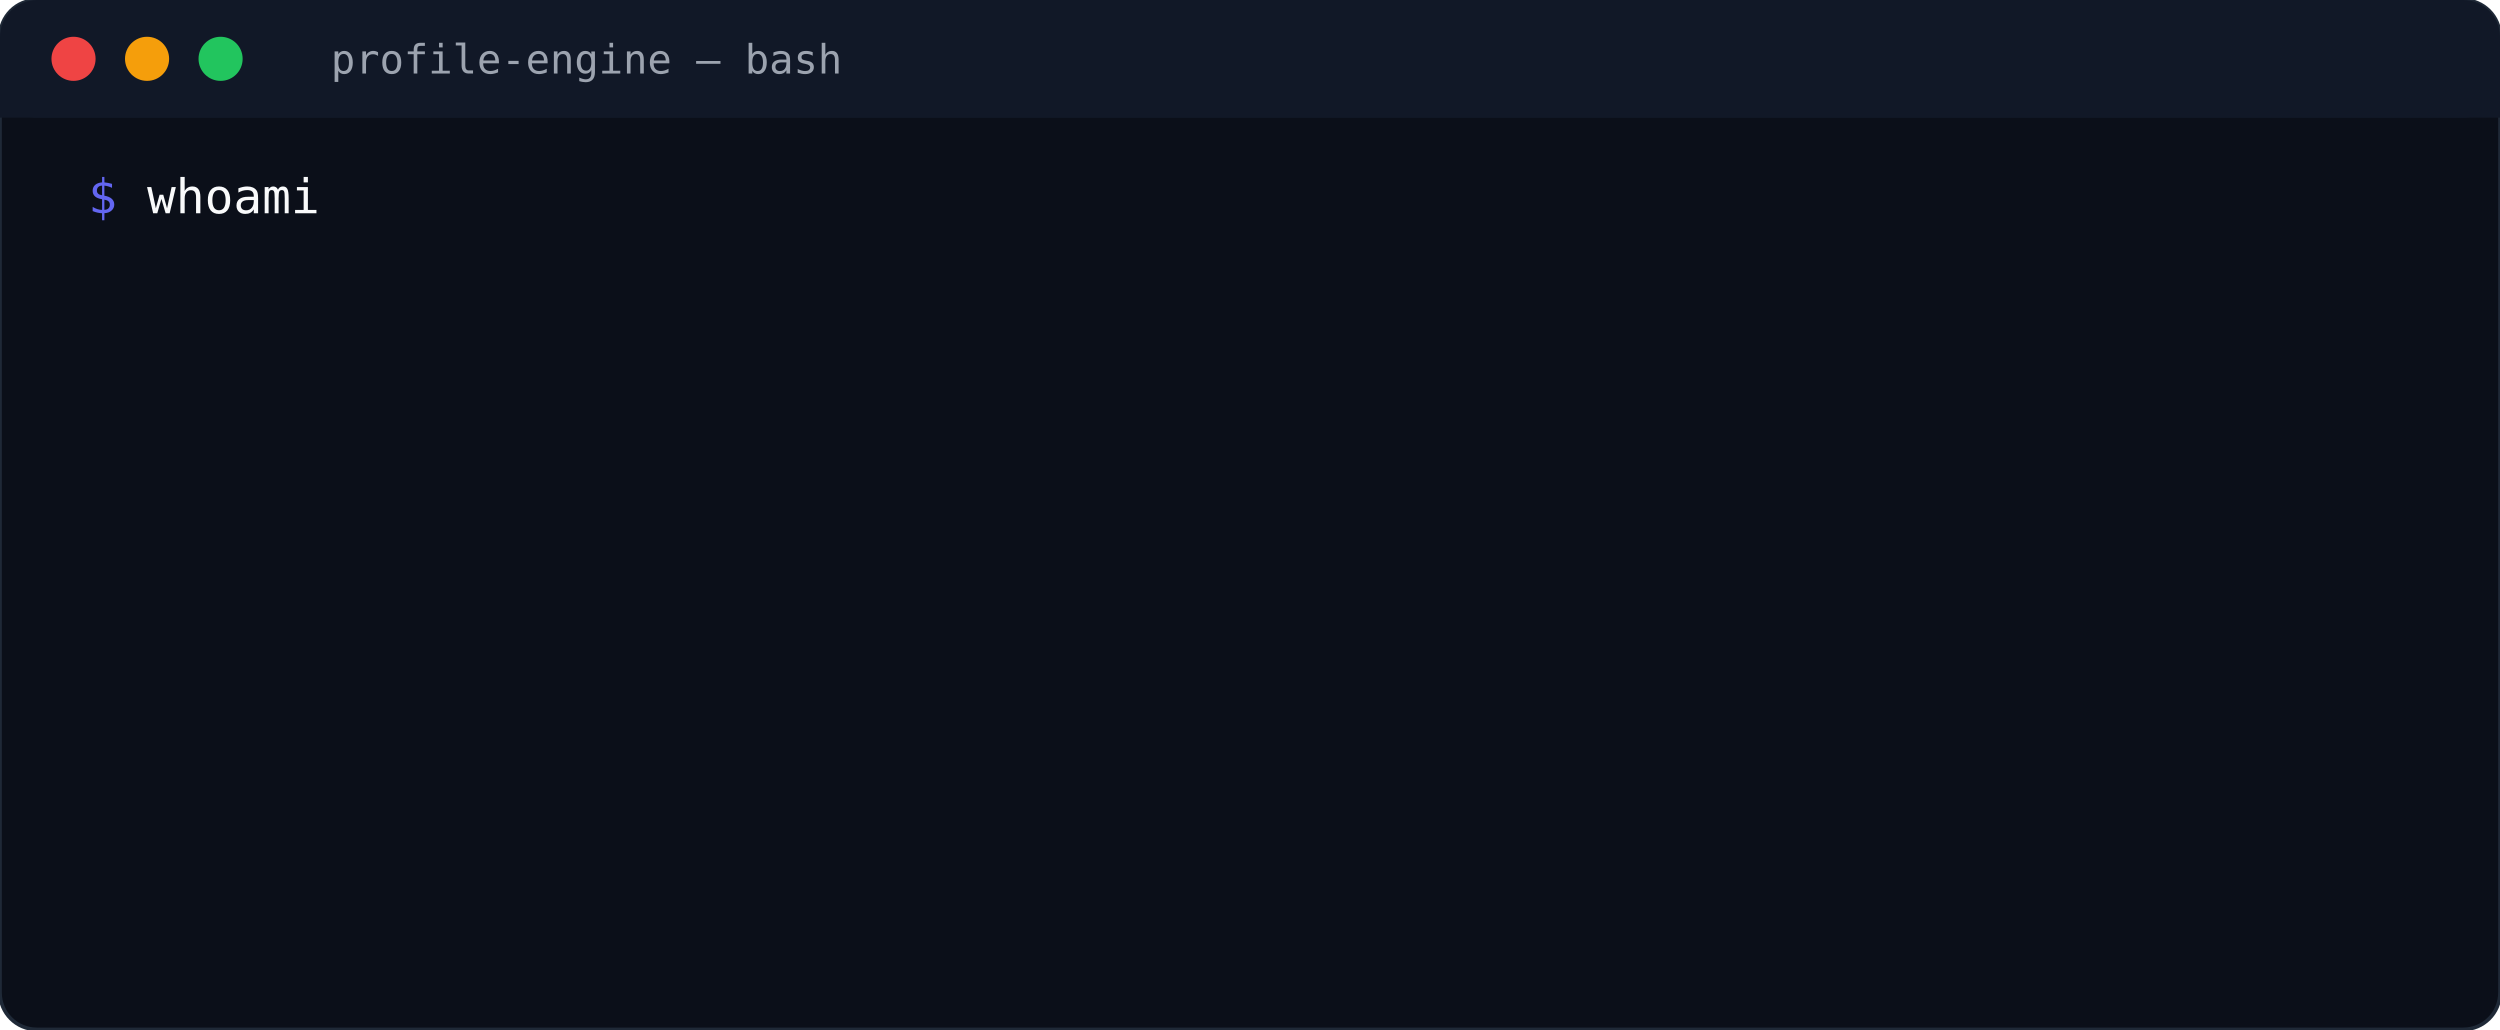
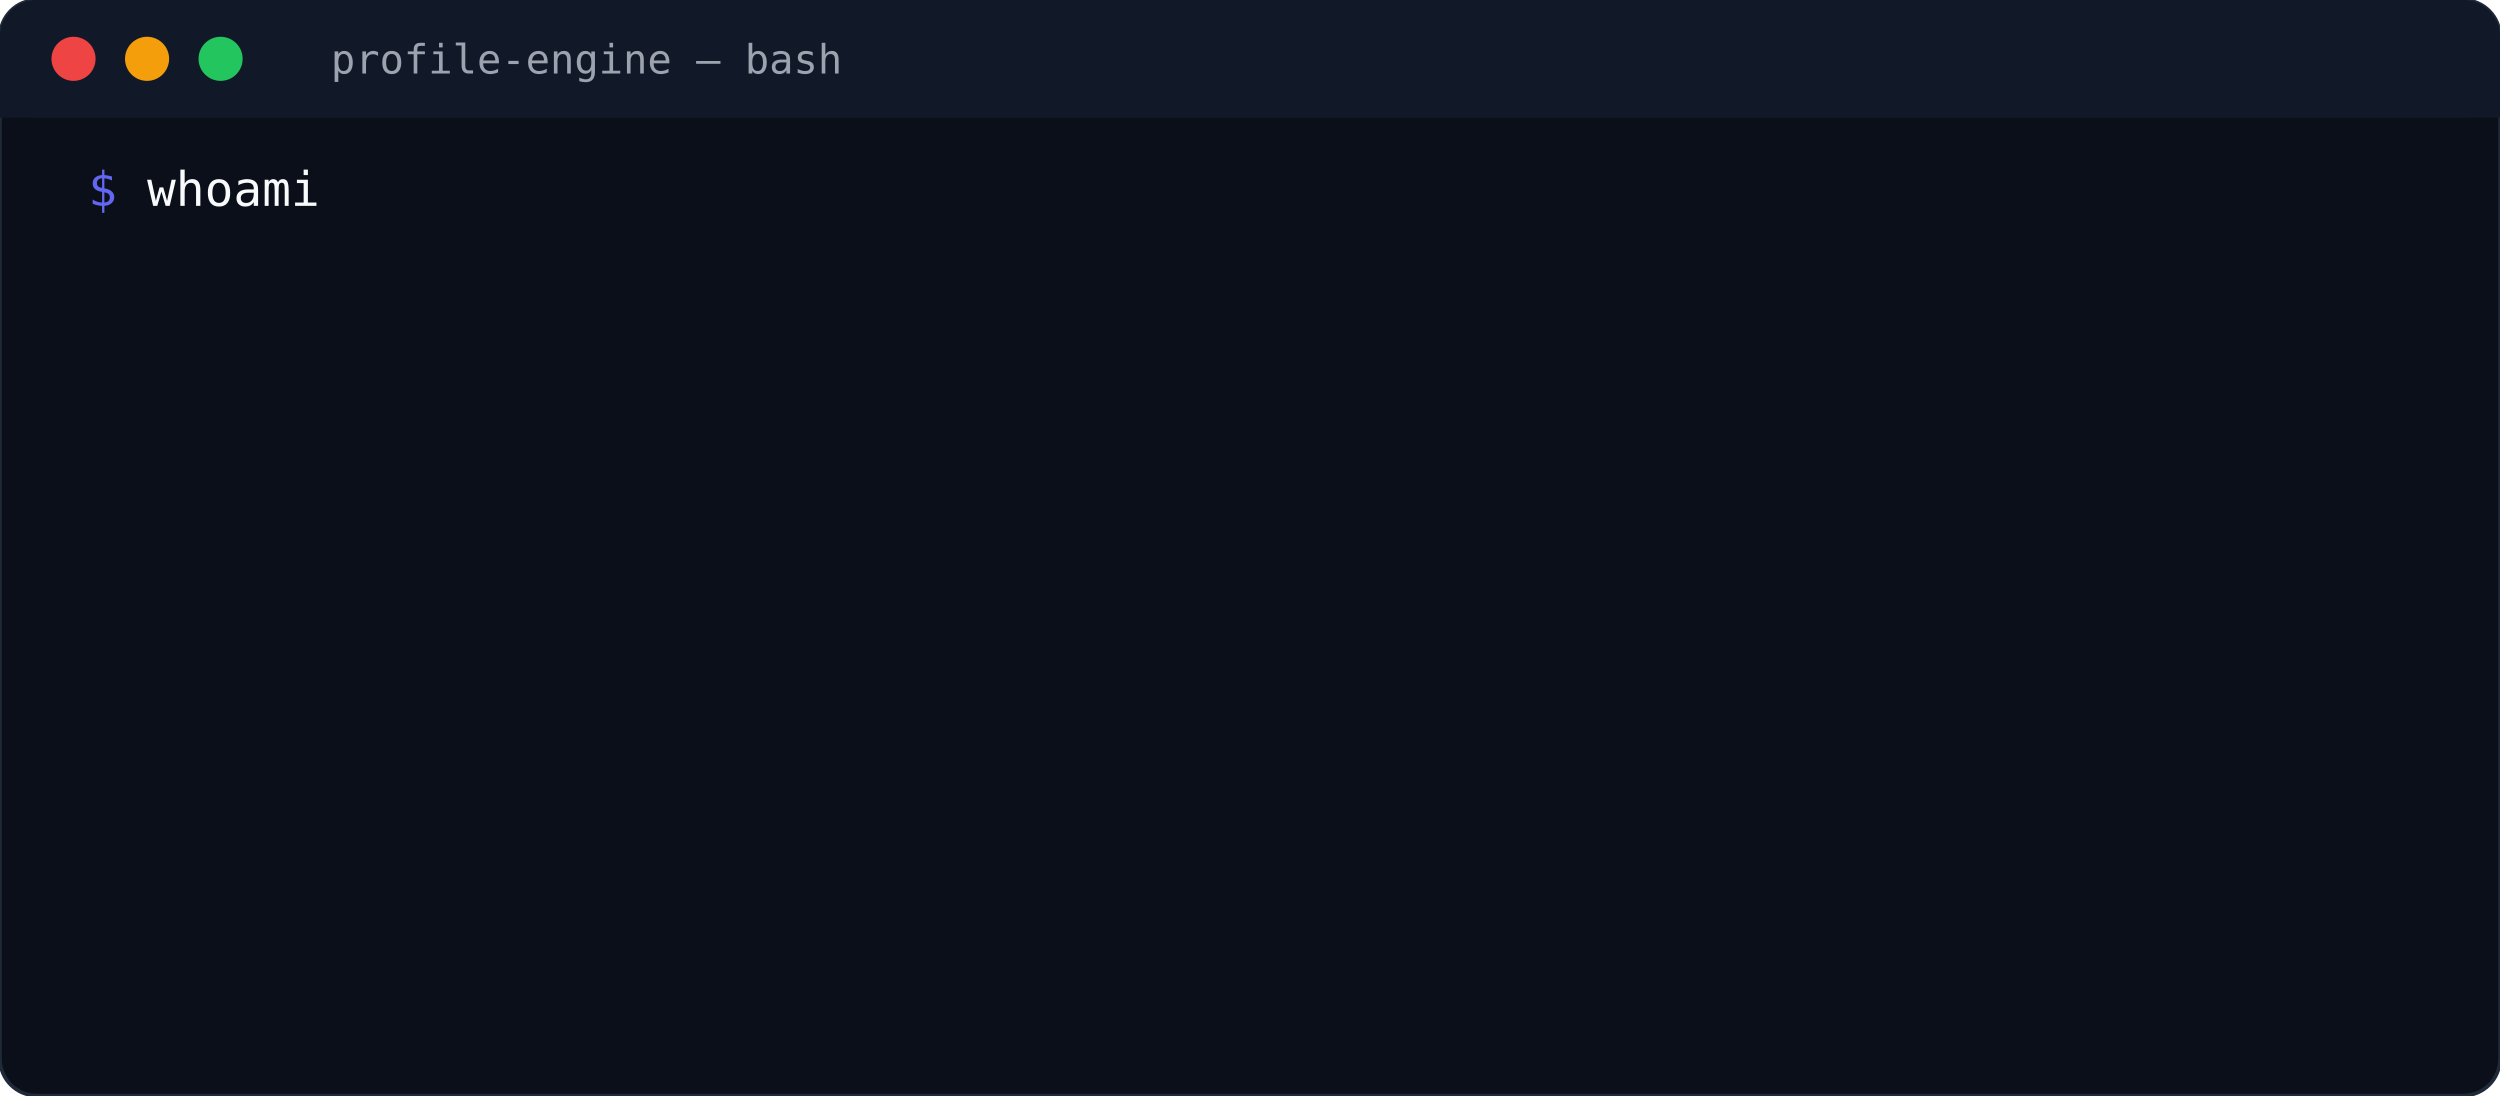
- <svg xmlns="http://www.w3.org/2000/svg" viewBox="0 0 680 280" width="680" height="280" role="img" aria-label="Terminal profile">
+ <svg xmlns="http://www.w3.org/2000/svg" viewBox="0 0 680 298" width="680" height="298" role="img" aria-label="Terminal profile">
  <defs>
-     <style>
-       .mono { font-family: 'Cascadia Code', 'Fira Code', Consolas, monospace; }
-     </style>
+     <style>.mono { font-family: Cascadia Code, Fira Code, Consolas, monospace; }</style>
  </defs>
-   <rect width="680" height="280" rx="10" fill="#0B0F19" stroke="#1F2937" stroke-width="1" />
+   <rect width="680" height="298" rx="10" fill="#0B0F19" stroke="#1F2937" stroke-width="1" />
  <rect width="680" height="32" rx="10" fill="#111827" />
  <rect y="22" width="680" height="10" fill="#111827" />
  <circle cx="20" cy="16" r="6" fill="#EF4444" />
  <circle cx="40" cy="16" r="6" fill="#F59E0B" />
  <circle cx="60" cy="16" r="6" fill="#22C55E" />
  <text x="90" y="20" class="mono" font-size="11" fill="#9CA3AF">profile-engine — bash</text>
-   <text x="24" y="58" class="mono" font-size="13" fill="#6366F1">$</text>
-   <text x="40" y="58" class="mono" font-size="13" fill="#F9FAFB">whoami</text>
-   <text x="24" y="82" class="mono" font-size="13" fill="#F9FAFB" opacity="0">
-     João Pedro
-     <animate attributeName="opacity" from="0" to="1" dur="0.3s" begin="0.8s" fill="freeze" />
+   <text x="24" y="56" class="mono" font-size="13" fill="#6366F1">$</text>
+   <text x="40" y="56" class="mono" font-size="13" fill="#F9FAFB">whoami</text>
+   <text x="40" y="80" class="mono" font-size="13" fill="#F9FAFB" opacity="0">João Pedro<animate attributeName="opacity" from="0" to="1" dur="0.3s" begin="0.6s" fill="freeze" />
  </text>
-   <text x="24" y="112" class="mono" font-size="13" fill="#6366F1" opacity="0">
-     $
-     <animate attributeName="opacity" from="0" to="1" dur="0.01s" begin="1.5s" fill="freeze" />
+   <text x="24" y="108" class="mono" font-size="13" fill="#6366F1" opacity="0">$<animate attributeName="opacity" from="0" to="1" dur="0.01s" begin="1.2s" fill="freeze" />
  </text>
-   <text x="40" y="112" class="mono" font-size="13" fill="#F9FAFB" opacity="0">
-     stack
-     <animate attributeName="opacity" from="0" to="1" dur="0.01s" begin="1.5s" fill="freeze" />
+   <text x="40" y="108" class="mono" font-size="13" fill="#F9FAFB" opacity="0">stack<animate attributeName="opacity" from="0" to="1" dur="0.01s" begin="1.2s" fill="freeze" />
  </text>
-   <text x="24" y="138" class="mono" font-size="12" fill="#9CA3AF" opacity="0">
-     Java
-     <animate attributeName="opacity" from="0" to="1" dur="0.2s" begin="2s" fill="freeze" />
+   <text x="40" y="136" class="mono" font-size="12" fill="#9CA3AF" opacity="0">Java<animate attributeName="opacity" from="0" to="1" dur="0.2s" begin="2.0s" fill="freeze" />
  </text>
-   <text x="24" y="158" class="mono" font-size="12" fill="#9CA3AF" opacity="0">
-     Spring
-     <animate attributeName="opacity" from="0" to="1" dur="0.2s" begin="2.3s" fill="freeze" />
+   <text x="220" y="136" class="mono" font-size="12" fill="#9CA3AF" opacity="0">Spring<animate attributeName="opacity" from="0" to="1" dur="0.2s" begin="2.1s" fill="freeze" />
  </text>
-   <text x="24" y="178" class="mono" font-size="12" fill="#9CA3AF" opacity="0">
-     Node
-     <animate attributeName="opacity" from="0" to="1" dur="0.2s" begin="2.6s" fill="freeze" />
+   <text x="40" y="154" class="mono" font-size="12" fill="#9CA3AF" opacity="0">Node<animate attributeName="opacity" from="0" to="1" dur="0.2s" begin="2.3s" fill="freeze" />
  </text>
-   <text x="24" y="198" class="mono" font-size="12" fill="#9CA3AF" opacity="0">
-     React
-     <animate attributeName="opacity" from="0" to="1" dur="0.2s" begin="2.9s" fill="freeze" />
+   <text x="220" y="154" class="mono" font-size="12" fill="#9CA3AF" opacity="0">React<animate attributeName="opacity" from="0" to="1" dur="0.2s" begin="2.5s" fill="freeze" />
  </text>
-   <text x="24" y="218" class="mono" font-size="12" fill="#9CA3AF" opacity="0">
-     TypeScript
-     <animate attributeName="opacity" from="0" to="1" dur="0.2s" begin="3.2s" fill="freeze" />
+   <text x="40" y="172" class="mono" font-size="12" fill="#9CA3AF" opacity="0">TypeScript<animate attributeName="opacity" from="0" to="1" dur="0.2s" begin="2.6s" fill="freeze" />
  </text>
-   <text x="24" y="238" class="mono" font-size="12" fill="#9CA3AF" opacity="0">
-     Python
-     <animate attributeName="opacity" from="0" to="1" dur="0.2s" begin="3.5s" fill="freeze" />
+   <text x="220" y="172" class="mono" font-size="12" fill="#9CA3AF" opacity="0">Python<animate attributeName="opacity" from="0" to="1" dur="0.2s" begin="2.8s" fill="freeze" />
  </text>
-   <text x="24" y="258" class="mono" font-size="12" fill="#9CA3AF" opacity="0">
-     Flutter
-     <animate attributeName="opacity" from="0" to="1" dur="0.2s" begin="3.8s" fill="freeze" />
+   <text x="40" y="190" class="mono" font-size="12" fill="#9CA3AF" opacity="0">Flutter<animate attributeName="opacity" from="0" to="1" dur="0.2s" begin="2.9s" fill="freeze" />
  </text>
-   <text x="24" y="288" class="mono" font-size="13" fill="#6366F1" opacity="0">
-     $
-     <animate attributeName="opacity" from="0" to="1" dur="0.01s" begin="4.6s" fill="freeze" />
+   <text x="24" y="236" class="mono" font-size="13" fill="#6366F1" opacity="0">$<animate attributeName="opacity" from="0" to="1" dur="0.01s" begin="3.4s" fill="freeze" />
  </text>
-   <text x="40" y="288" class="mono" font-size="13" fill="#F9FAFB" opacity="0">
-     current_project
-     <animate attributeName="opacity" from="0" to="1" dur="0.01s" begin="4.6s" fill="freeze" />
+   <text x="40" y="236" class="mono" font-size="13" fill="#F9FAFB" opacity="0">current_project<animate attributeName="opacity" from="0" to="1" dur="0.01s" begin="3.4s" fill="freeze" />
  </text>
-   <text x="24" y="312" class="mono" font-size="13" fill="#818CF8" font-weight="600" opacity="0">
-     APKMyFinance
-     <animate attributeName="opacity" from="0" to="1" dur="0.3s" begin="5.3s" fill="freeze" />
+   <text x="40" y="260" class="mono" font-size="13" fill="#818CF8" font-weight="600" opacity="0">APKMyFinance<animate attributeName="opacity" from="0" to="1" dur="0.3s" begin="4.1s" fill="freeze" />
  </text>
-   <rect x="24" y="322" width="8" height="14" fill="#6366F1" opacity="0">
-     <animate attributeName="opacity" values="0;1;0;1" dur="1s" begin="5.7s" repeatCount="indefinite" />
+   <rect x="40" y="266" width="8" height="14" fill="#6366F1" opacity="0">
+     <animate attributeName="opacity" values="0;1;0;1" dur="1s" begin="4.5s" repeatCount="indefinite" />
  </rect>
</svg>
